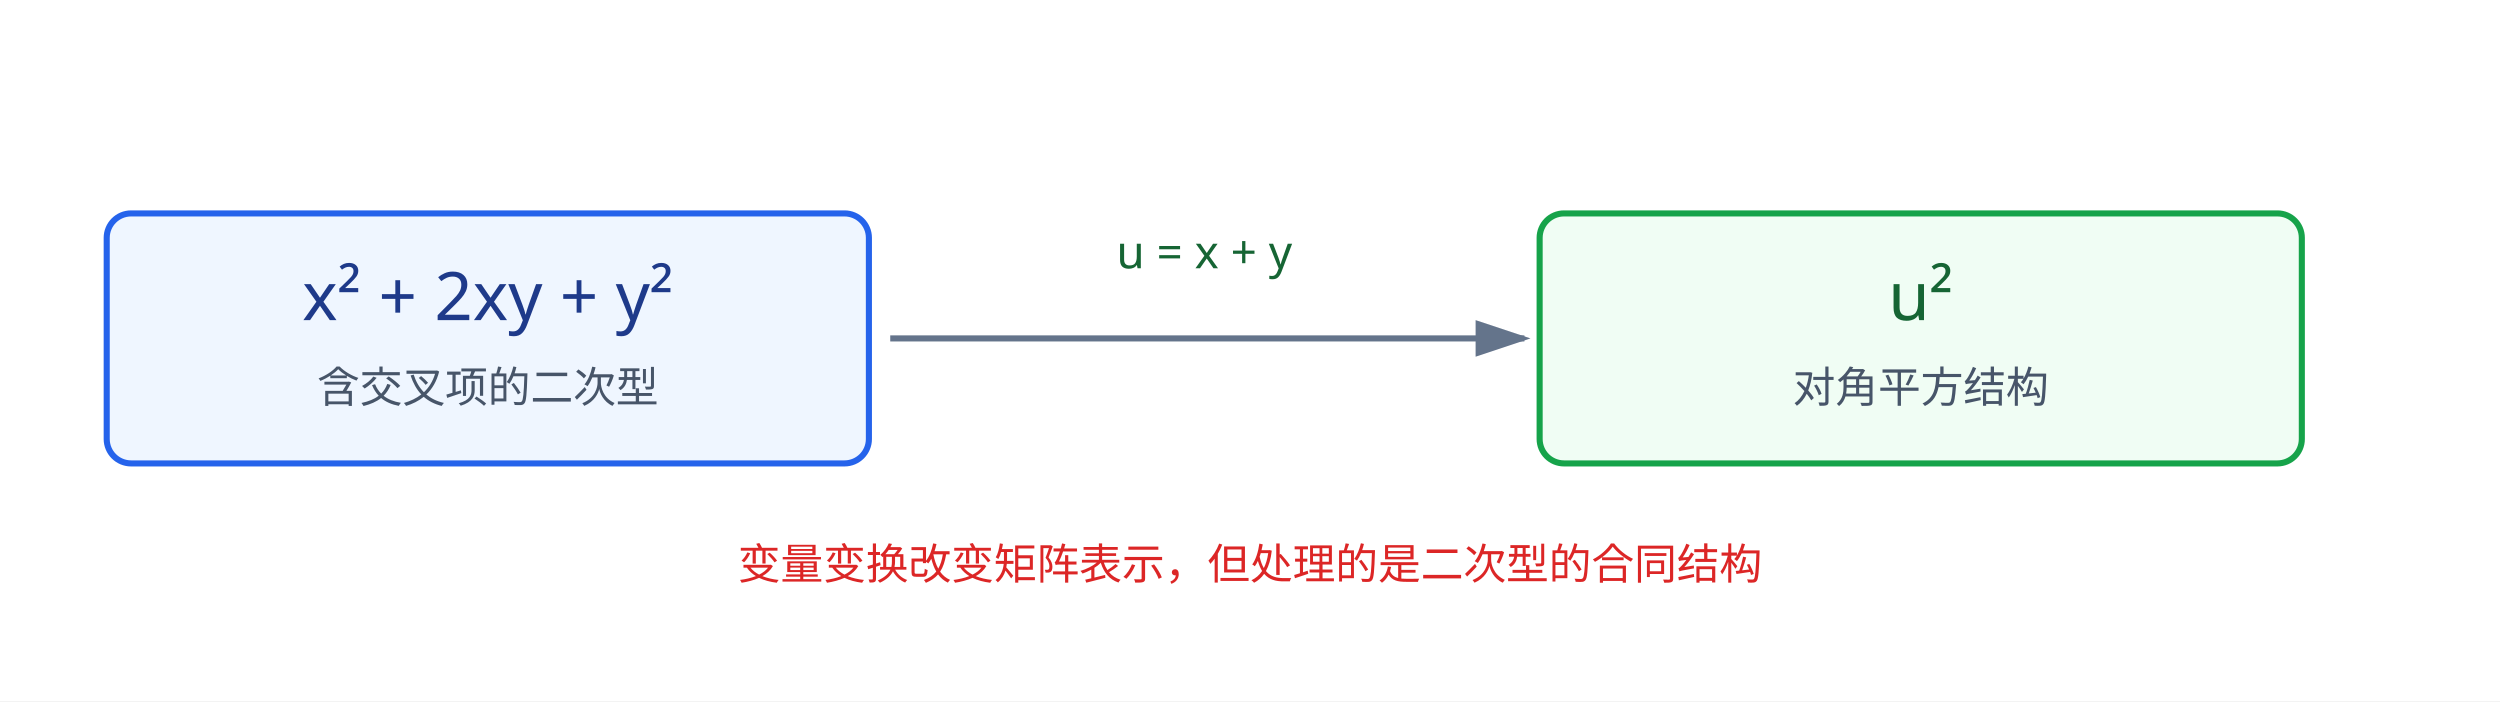
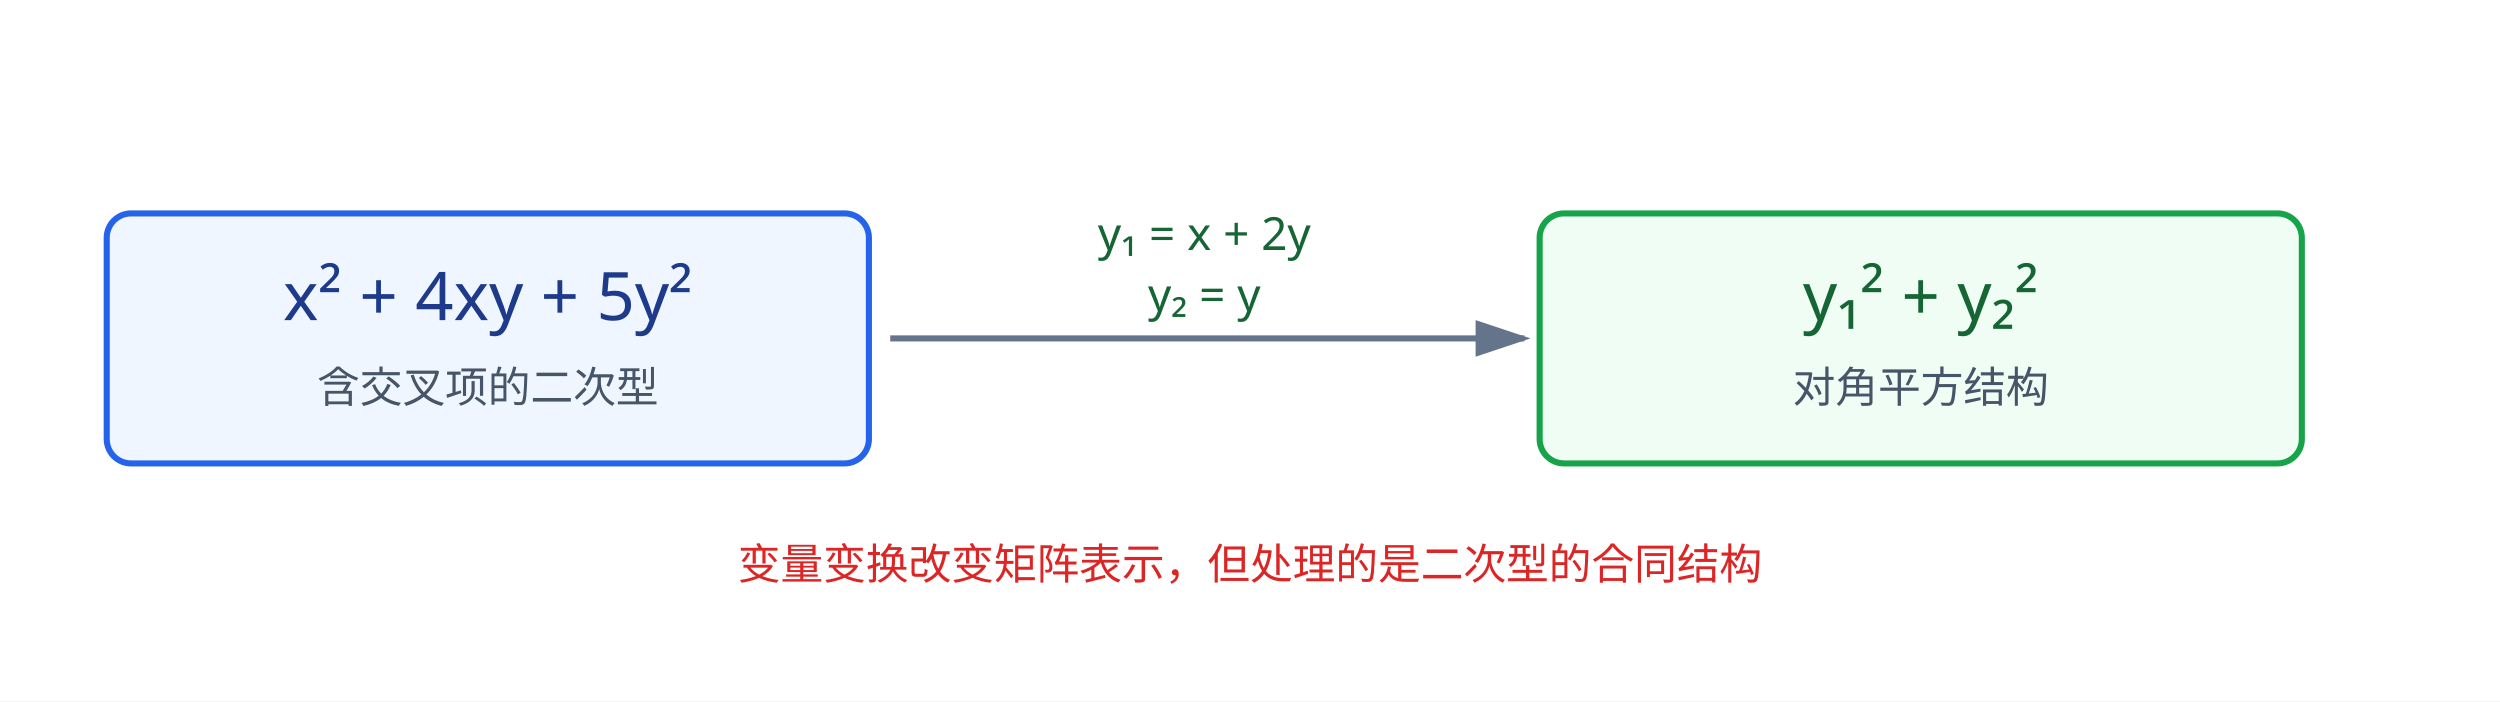
<svg xmlns="http://www.w3.org/2000/svg" width="820" height="230" viewBox="0 0 820 230" role="img" aria-labelledby="title desc">
  <defs>
    <marker id="arrow" markerWidth="10" markerHeight="10" refX="8" refY="3" orient="auto">
      <path d="M0,0 L0,6 L9,3 z" fill="#64748B" />
    </marker>
  </defs>
  <rect width="820" height="230" fill="#FFFFFF" />
  <g font-family="Segoe UI, Microsoft YaHei, sans-serif" text-anchor="middle">
    <rect x="35" y="70" width="250" height="82" rx="8" fill="#EFF6FF" stroke="#2563EB" stroke-width="2" />
-     <text x="160" y="105" font-size="22" fill="#1E3A8A">x² + 2xy + y²</text>
+     <text x="160" y="105" font-size="22" fill="#1E3A8A">x² + 4xy + 5y²</text>
    <text x="160" y="132" font-size="14" fill="#475569">含交叉项的二次型</text>
    <line x1="292" y1="111" x2="500" y2="111" stroke="#64748B" stroke-width="2" marker-end="url(#arrow)" />
-     <text x="395" y="88" font-size="15" fill="#166534">u = x + y</text>
+     <text x="395" y="82" font-size="15" fill="#166534">y₁ = x + 2y</text>
+     <text x="395" y="102" font-size="15" fill="#166534">y₂ = y</text>
    <rect x="505" y="70" width="250" height="82" rx="8" fill="#F0FDF4" stroke="#16A34A" stroke-width="2" />
-     <text x="630" y="105" font-size="22" fill="#166534">u²</text>
+     <text x="630" y="105" font-size="22" fill="#166534">y₁² + y₂²</text>
    <text x="630" y="132" font-size="14" fill="#475569">对角平方结构</text>
  </g>
  <text x="410" y="190" font-family="Segoe UI, Microsoft YaHei, sans-serif" font-size="14" text-anchor="middle" fill="#DC2626">变量变换改变矩阵表示，但处理的是二次型的合同结构</text>
</svg>
